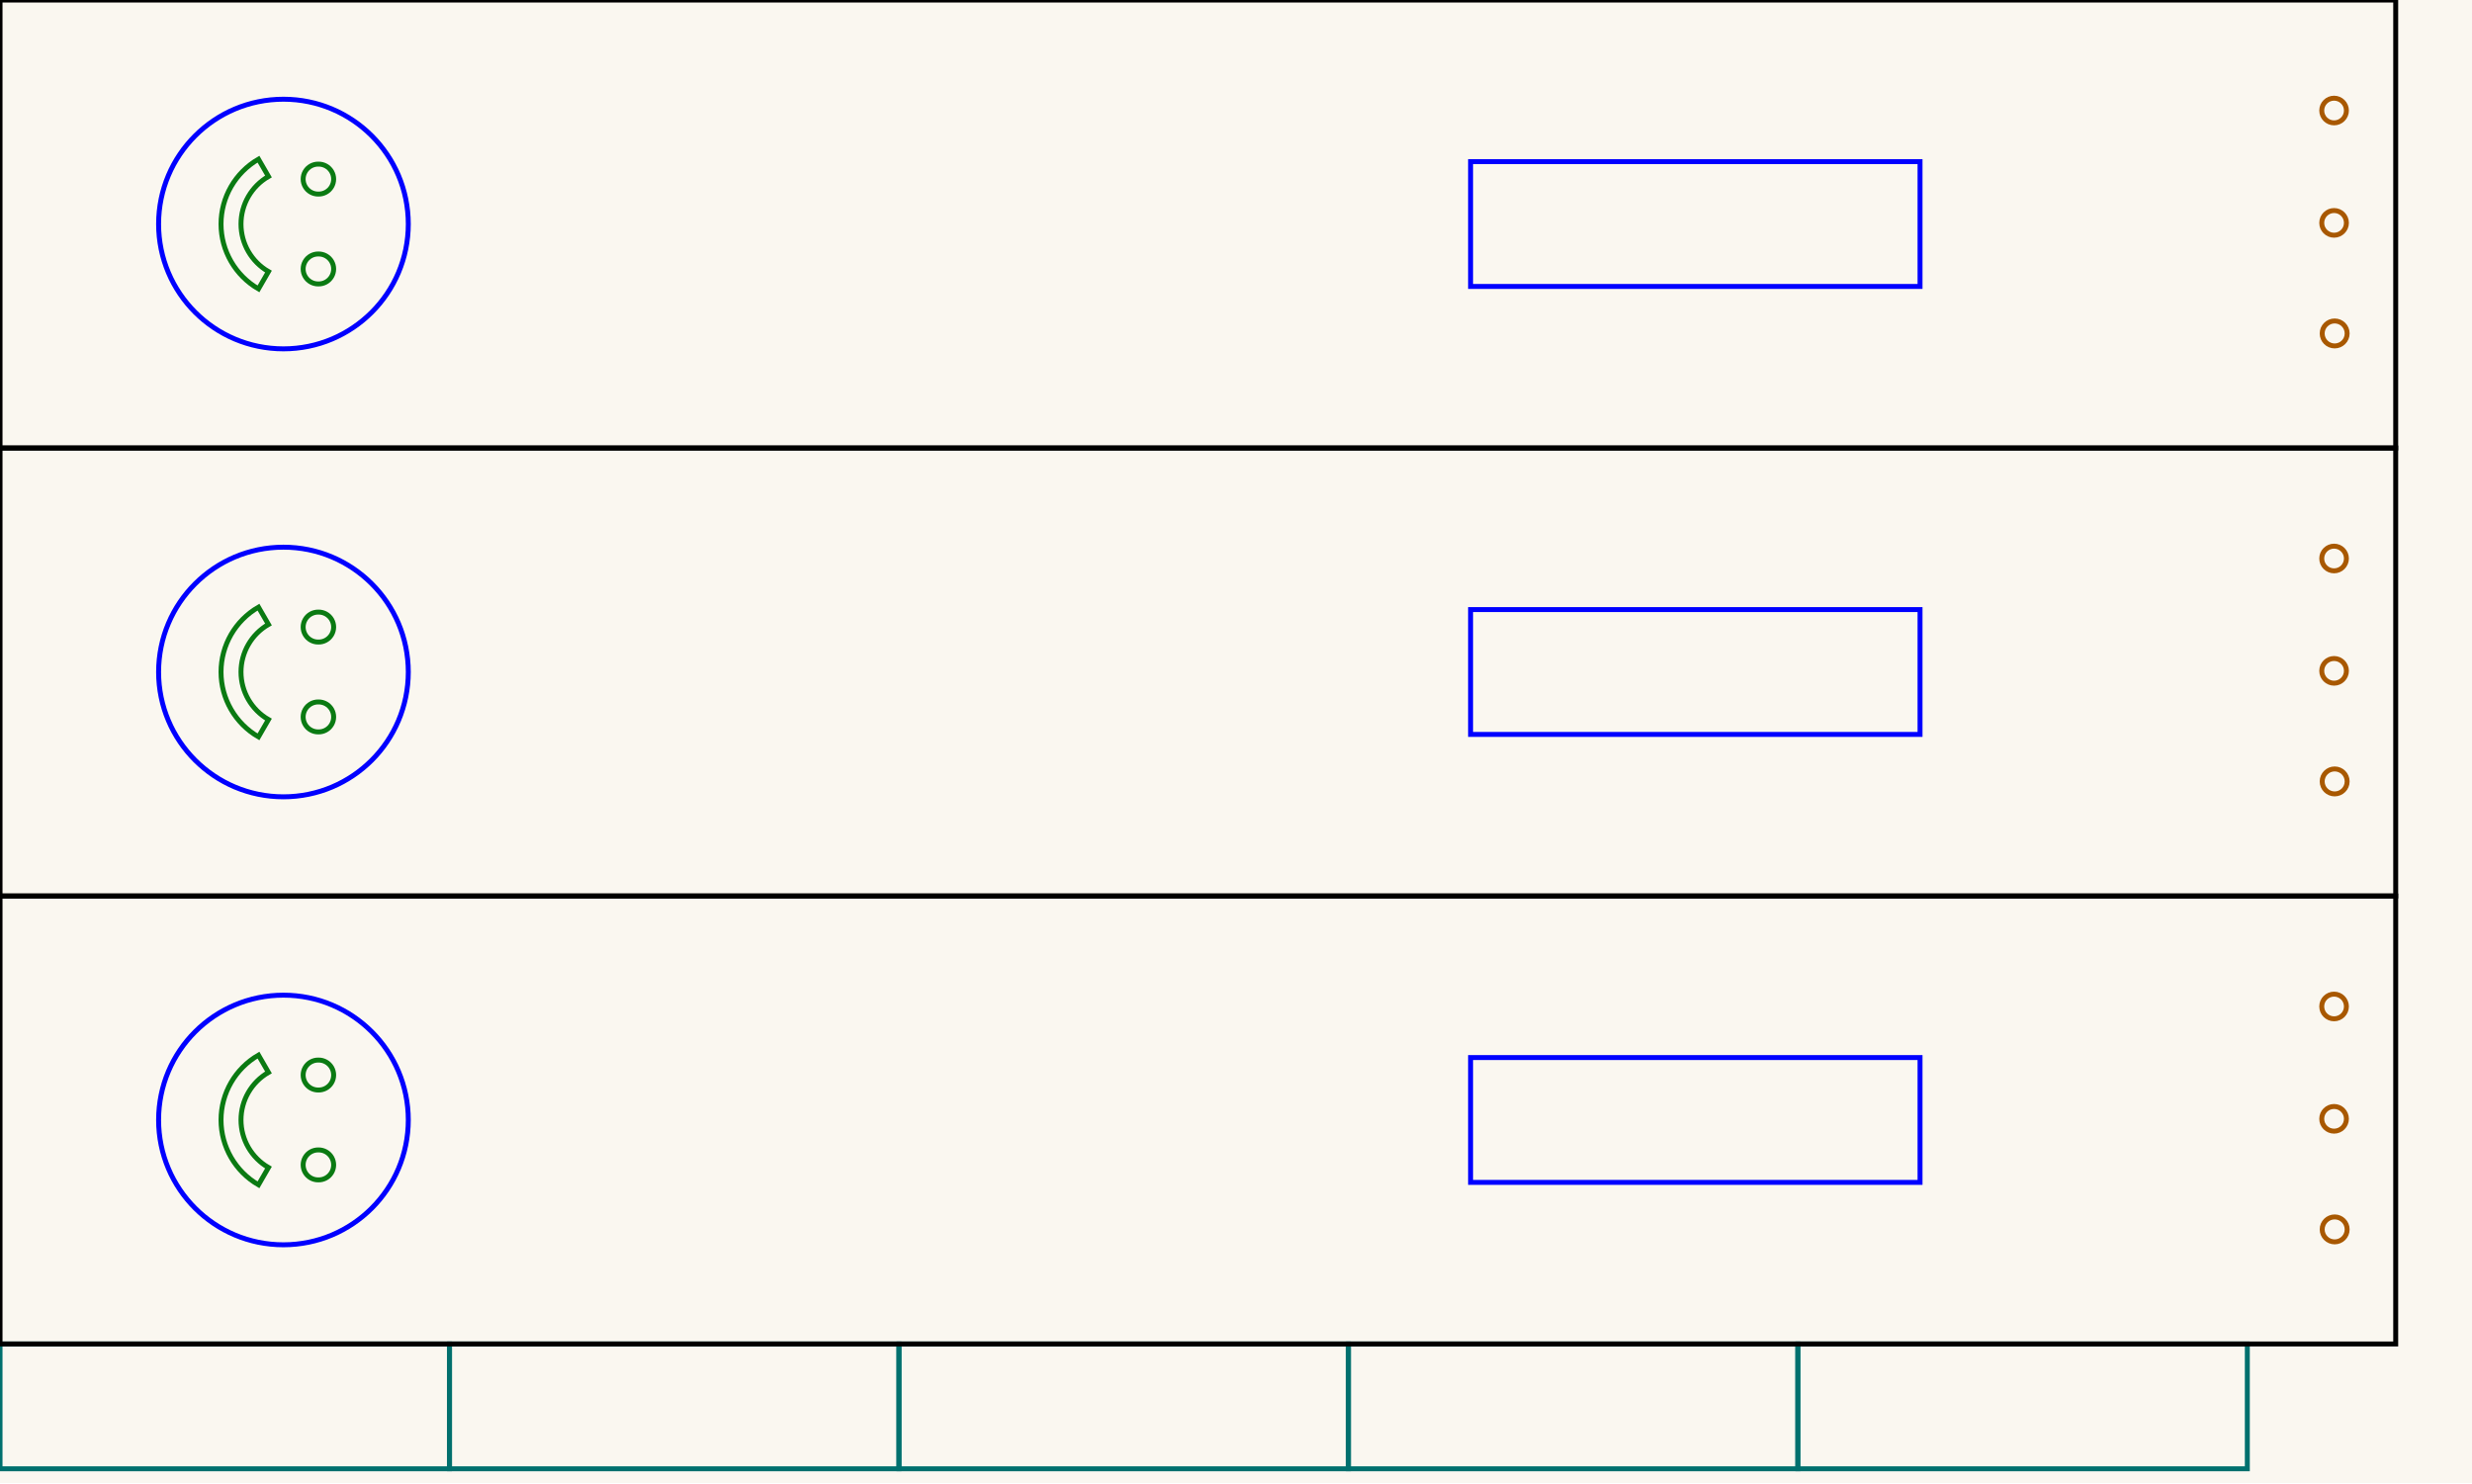
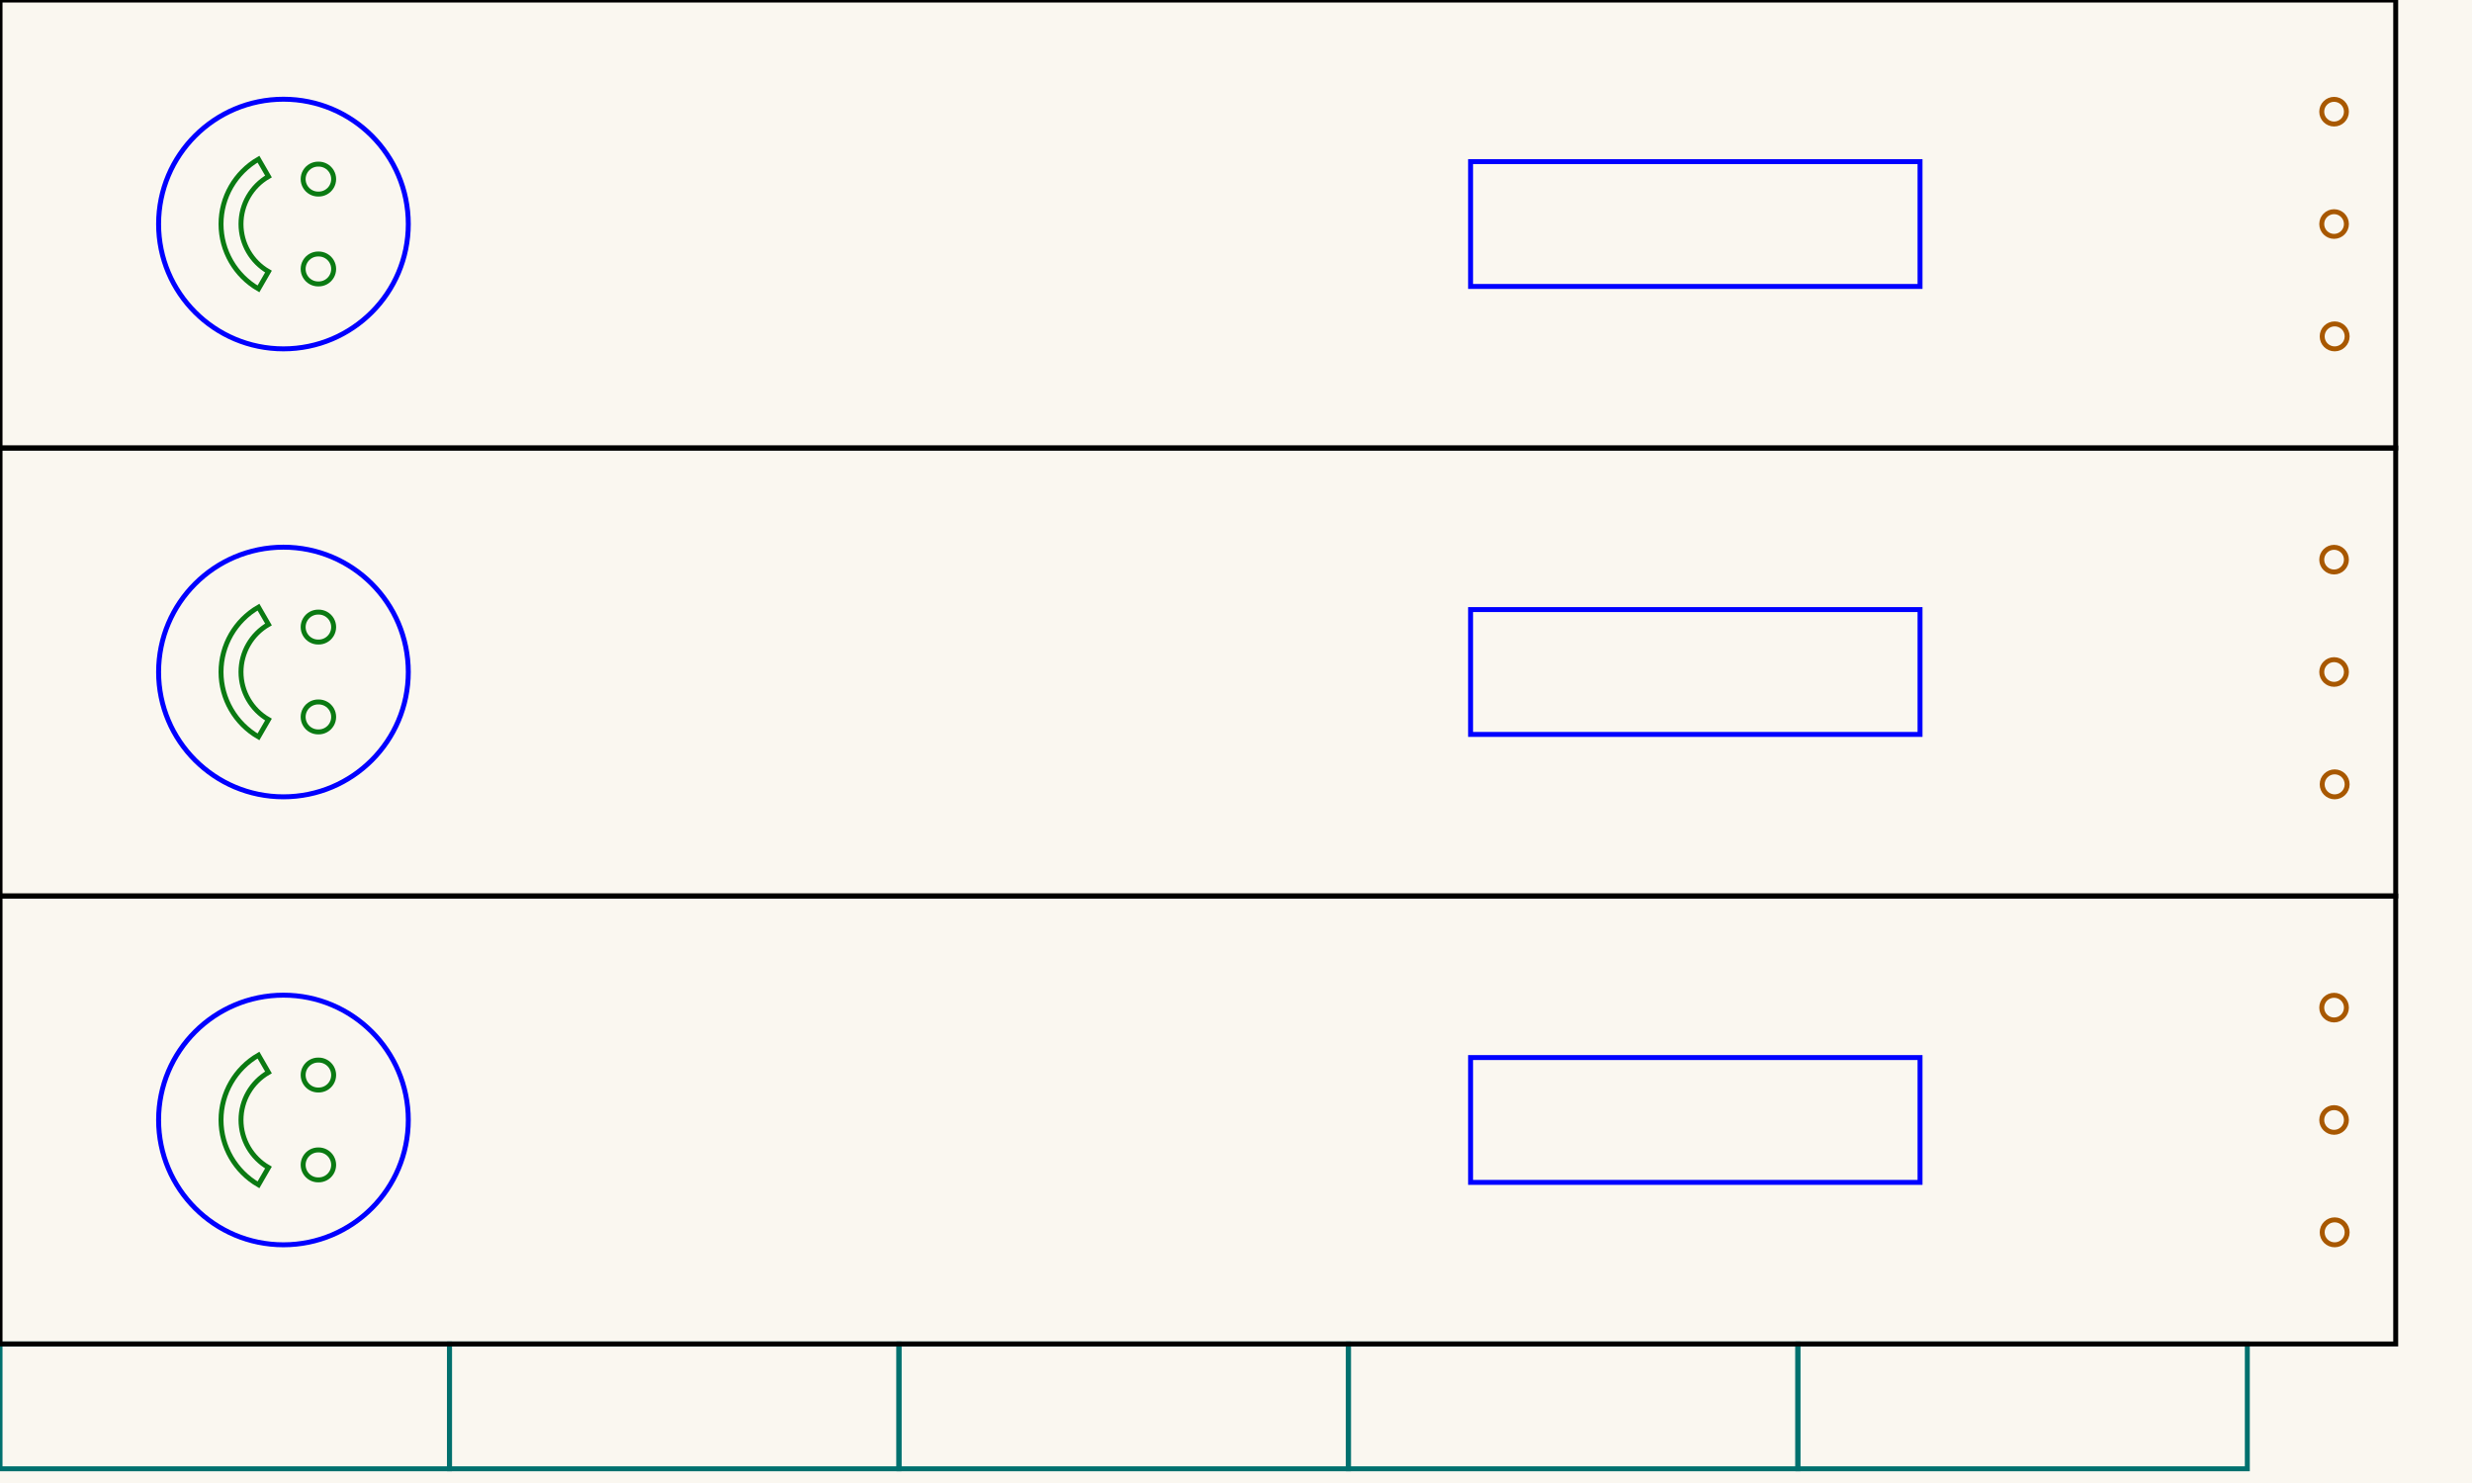
<svg xmlns="http://www.w3.org/2000/svg" width="495mm" height="297mm" viewBox="0 0 495 297" version="1.1" id="svg1">
  <rect x="0.0" y="0.0" width="495.0" height="297.0" fill="#faf7f0" />
  <defs id="defs1" />
  <g id="layer1">
    <rect style="fill:none;stroke:#000000;stroke-width:0.990;stroke-dasharray:none" id="rect1" width="479.715" height="89.715" x="0.008" y="0.008" />
-     <ellipse style="fill:none;stroke:#a85800;stroke-width:0.990;stroke-dasharray:none;stroke-opacity:1" id="path2" cx="467.382" cy="22.135" rx="2.471" ry="2.471" />
-     <ellipse style="fill:none;stroke:#a85800;stroke-width:0.990;stroke-dasharray:none;stroke-opacity:1" id="path2-5" cx="467.382" cy="44.635" rx="2.471" ry="2.471" />
-     <circle style="fill:none;stroke:#a85800;stroke-width:0.990;stroke-dasharray:none;stroke-opacity:1" id="path2-5-8" cx="467.5" cy="66.78" r="2.5" />
+     <ellipse style="fill:none;stroke:#a85800;stroke-width:0.990;stroke-dasharray:none;stroke-opacity:1" id="path2" cx="467.382" cy="22.366" rx="2.471" ry="2.471" />
+     <ellipse style="fill:none;stroke:#a85800;stroke-width:0.990;stroke-dasharray:none;stroke-opacity:1" id="path2-5" cx="467.382" cy="44.866" rx="2.471" ry="2.471" />
+     <circle style="fill:none;stroke:#a85800;stroke-width:0.990;stroke-dasharray:none;stroke-opacity:1" id="path2-5-8" cx="467.5" cy="67.366" r="2.5" />
    <rect style="fill:none;stroke:#00706e;stroke-width:0.990;stroke-dasharray:none;fill-opacity:1;stroke-opacity:1" id="rect2" width="90" height="25" x="0.008" y="269.152" />
    <rect style="fill:none;stroke:#00706e;stroke-width:0.990;stroke-dasharray:none;fill-opacity:1;stroke-opacity:1" id="rect2-9" width="90" height="25" x="90.008" y="269.152" />
    <rect style="fill:none;stroke:#00706e;stroke-width:0.990;stroke-dasharray:none;fill-opacity:1;stroke-opacity:1" id="rect2-2" width="90" height="25" x="180.008" y="269.152" />
    <rect style="fill:none;stroke:#00706e;stroke-width:0.990;stroke-dasharray:none;fill-opacity:1;stroke-opacity:1" id="rect2-97" width="90" height="25" x="270.008" y="269.152" />
    <rect style="fill:none;stroke:#00706e;stroke-width:0.990;stroke-dasharray:none;fill-opacity:1;stroke-opacity:1" id="rect2-5" width="90" height="25" x="360.008" y="269.152" />
    <path d="m 51.758,57.854 a 15,14.998 0 0 1 0,-25.977 l 2,3.463 a 11,10.998 0 0 0 0,19.05 z" id="path4" style="fill:none;stroke:#0a7a12;stroke-width:0.990;stroke-dasharray:none;stroke-opacity:1;" />
    <path d="m 63.758,50.865 a 3,3 0 1 0 0,5.999 3,3 0 1 0 0,-5.999 z" id="path3" style="fill:none;stroke:#0a7a12;stroke-width:0.990;stroke-dasharray:none;stroke-opacity:1;" />
    <path d="m 63.758,32.867 a 3,3 0 1 0 0,5.999 3,3 0 1 0 0,-5.999 z" id="path2-2" style="fill:none;stroke:#0a7a12;stroke-width:0.990;stroke-dasharray:none;stroke-opacity:1;" />
    <path d="m 81.758,44.866 a 25,24.996 0 1 0 -50,0 25,24.996 0 1 0 50,0 z" id="path1" style="fill:none;stroke:#0000ff;stroke-width:0.990;stroke-dasharray:none;stroke-opacity:1;" />
  </g>
  <rect style="fill:none;stroke:#0000ff;stroke-width:0.990;stroke-dasharray:none;stroke-opacity:1;" id="rect2-5-1" width="90" height="25" x="294.473" y="32.366" />
  <rect style="fill:none;stroke:#000000;stroke-width:0.990;stroke-dasharray:none;" id="rect1-6" width="479.715" height="89.715" x="0.008" y="89.723" />
-   <ellipse style="fill:none;stroke:#a85800;stroke-width:0.990;stroke-dasharray:none;stroke-opacity:1;" id="path2-8" cx="467.382" cy="111.85" rx="2.471" ry="2.471" />
-   <ellipse style="fill:none;stroke:#a85800;stroke-width:0.990;stroke-dasharray:none;stroke-opacity:1;" id="path2-5-5" cx="467.382" cy="134.35" rx="2.471" ry="2.471" />
-   <circle style="fill:none;stroke:#a85800;stroke-width:0.990;stroke-dasharray:none;stroke-opacity:1;" id="path2-5-8-4" cx="467.5" cy="156.495" r="2.5" />
+   <ellipse style="fill:none;stroke:#a85800;stroke-width:0.990;stroke-dasharray:none;stroke-opacity:1;" id="path2-8" cx="467.382" cy="112.08" rx="2.471" ry="2.471" />
+   <ellipse style="fill:none;stroke:#a85800;stroke-width:0.990;stroke-dasharray:none;stroke-opacity:1;" id="path2-5-5" cx="467.382" cy="134.58" rx="2.471" ry="2.471" />
+   <circle style="fill:none;stroke:#a85800;stroke-width:0.990;stroke-dasharray:none;stroke-opacity:1;" id="path2-5-8-4" cx="467.5" cy="157.08" r="2.5" />
  <path d="m 51.758,147.569 a 15,14.998 0 0 1 0,-25.977 l 2,3.463 a 11,10.998 0 0 0 0,19.05 z" id="path4-7" style="fill:none;stroke:#0a7a12;stroke-width:0.990;stroke-dasharray:none;stroke-opacity:1;" />
  <path d="m 63.758,140.579 a 3,3 0 1 0 0,5.999 3,3 0 1 0 0,-5.999 z" id="path3-9" style="fill:none;stroke:#0a7a12;stroke-width:0.990;stroke-dasharray:none;stroke-opacity:1;" />
  <path d="m 63.758,122.582 a 3,3 0 1 0 0,5.999 3,3 0 1 0 0,-5.999 z" id="path2-2-6" style="fill:none;stroke:#0a7a12;stroke-width:0.990;stroke-dasharray:none;stroke-opacity:1;" />
  <path d="m 81.758,134.58 a 25,24.996 0 1 0 -50,0 25,24.996 0 1 0 50,0 z" id="path1-6" style="fill:none;stroke:#0000ff;stroke-width:0.990;stroke-dasharray:none;stroke-opacity:1;" />
  <rect style="fill:none;stroke:#0000ff;stroke-width:0.990;stroke-dasharray:none;stroke-opacity:1;" id="rect2-5-1-6" width="90" height="25" x="294.473" y="122.08" />
  <rect style="fill:none;stroke:#000000;stroke-width:0.990;stroke-dasharray:none;" id="rect1-1" width="479.715" height="89.715" x="0.008" y="179.438" />
-   <ellipse style="fill:none;stroke:#a85800;stroke-width:0.990;stroke-dasharray:none;stroke-opacity:1;" id="path2-0" cx="467.382" cy="201.564" rx="2.471" ry="2.471" />
-   <ellipse style="fill:none;stroke:#a85800;stroke-width:0.990;stroke-dasharray:none;stroke-opacity:1;" id="path2-5-81" cx="467.382" cy="224.064" rx="2.471" ry="2.471" />
-   <circle style="fill:none;stroke:#a85800;stroke-width:0.990;stroke-dasharray:none;stroke-opacity:1;" id="path2-5-8-48" cx="467.5" cy="246.209" r="2.5" />
+   <ellipse style="fill:none;stroke:#a85800;stroke-width:0.990;stroke-dasharray:none;stroke-opacity:1;" id="path2-0" cx="467.382" cy="201.795" rx="2.471" ry="2.471" />
+   <ellipse style="fill:none;stroke:#a85800;stroke-width:0.990;stroke-dasharray:none;stroke-opacity:1;" id="path2-5-81" cx="467.382" cy="224.295" rx="2.471" ry="2.471" />
+   <circle style="fill:none;stroke:#a85800;stroke-width:0.990;stroke-dasharray:none;stroke-opacity:1;" id="path2-5-8-48" cx="467.5" cy="246.795" r="2.5" />
  <path d="m 51.758,237.283 a 15,14.998 0 0 1 0,-25.977 l 2,3.463 a 11,10.998 0 0 0 0,19.05 z" id="path4-8" style="fill:none;stroke:#0a7a12;stroke-width:0.990;stroke-dasharray:none;stroke-opacity:1;" />
  <path d="m 63.758,230.294 a 3,3 0 1 0 0,5.999 3,3 0 1 0 0,-5.999 z" id="path3-4" style="fill:none;stroke:#0a7a12;stroke-width:0.990;stroke-dasharray:none;stroke-opacity:1;" />
  <path d="m 63.758,212.297 a 3,3 0 1 0 0,5.999 3,3 0 1 0 0,-5.999 z" id="path2-2-5" style="fill:none;stroke:#0a7a12;stroke-width:0.990;stroke-dasharray:none;stroke-opacity:1;" />
  <path d="m 81.758,224.295 a 25,24.996 0 1 0 -50,0 25,24.996 0 1 0 50,0 z" id="path1-7" style="fill:none;stroke:#0000ff;stroke-width:0.990;stroke-dasharray:none;stroke-opacity:1;" />
  <rect style="fill:none;stroke:#0000ff;stroke-width:0.990;stroke-dasharray:none;stroke-opacity:1;" id="rect2-5-1-9" width="90" height="25" x="294.473" y="211.795" />
</svg>
